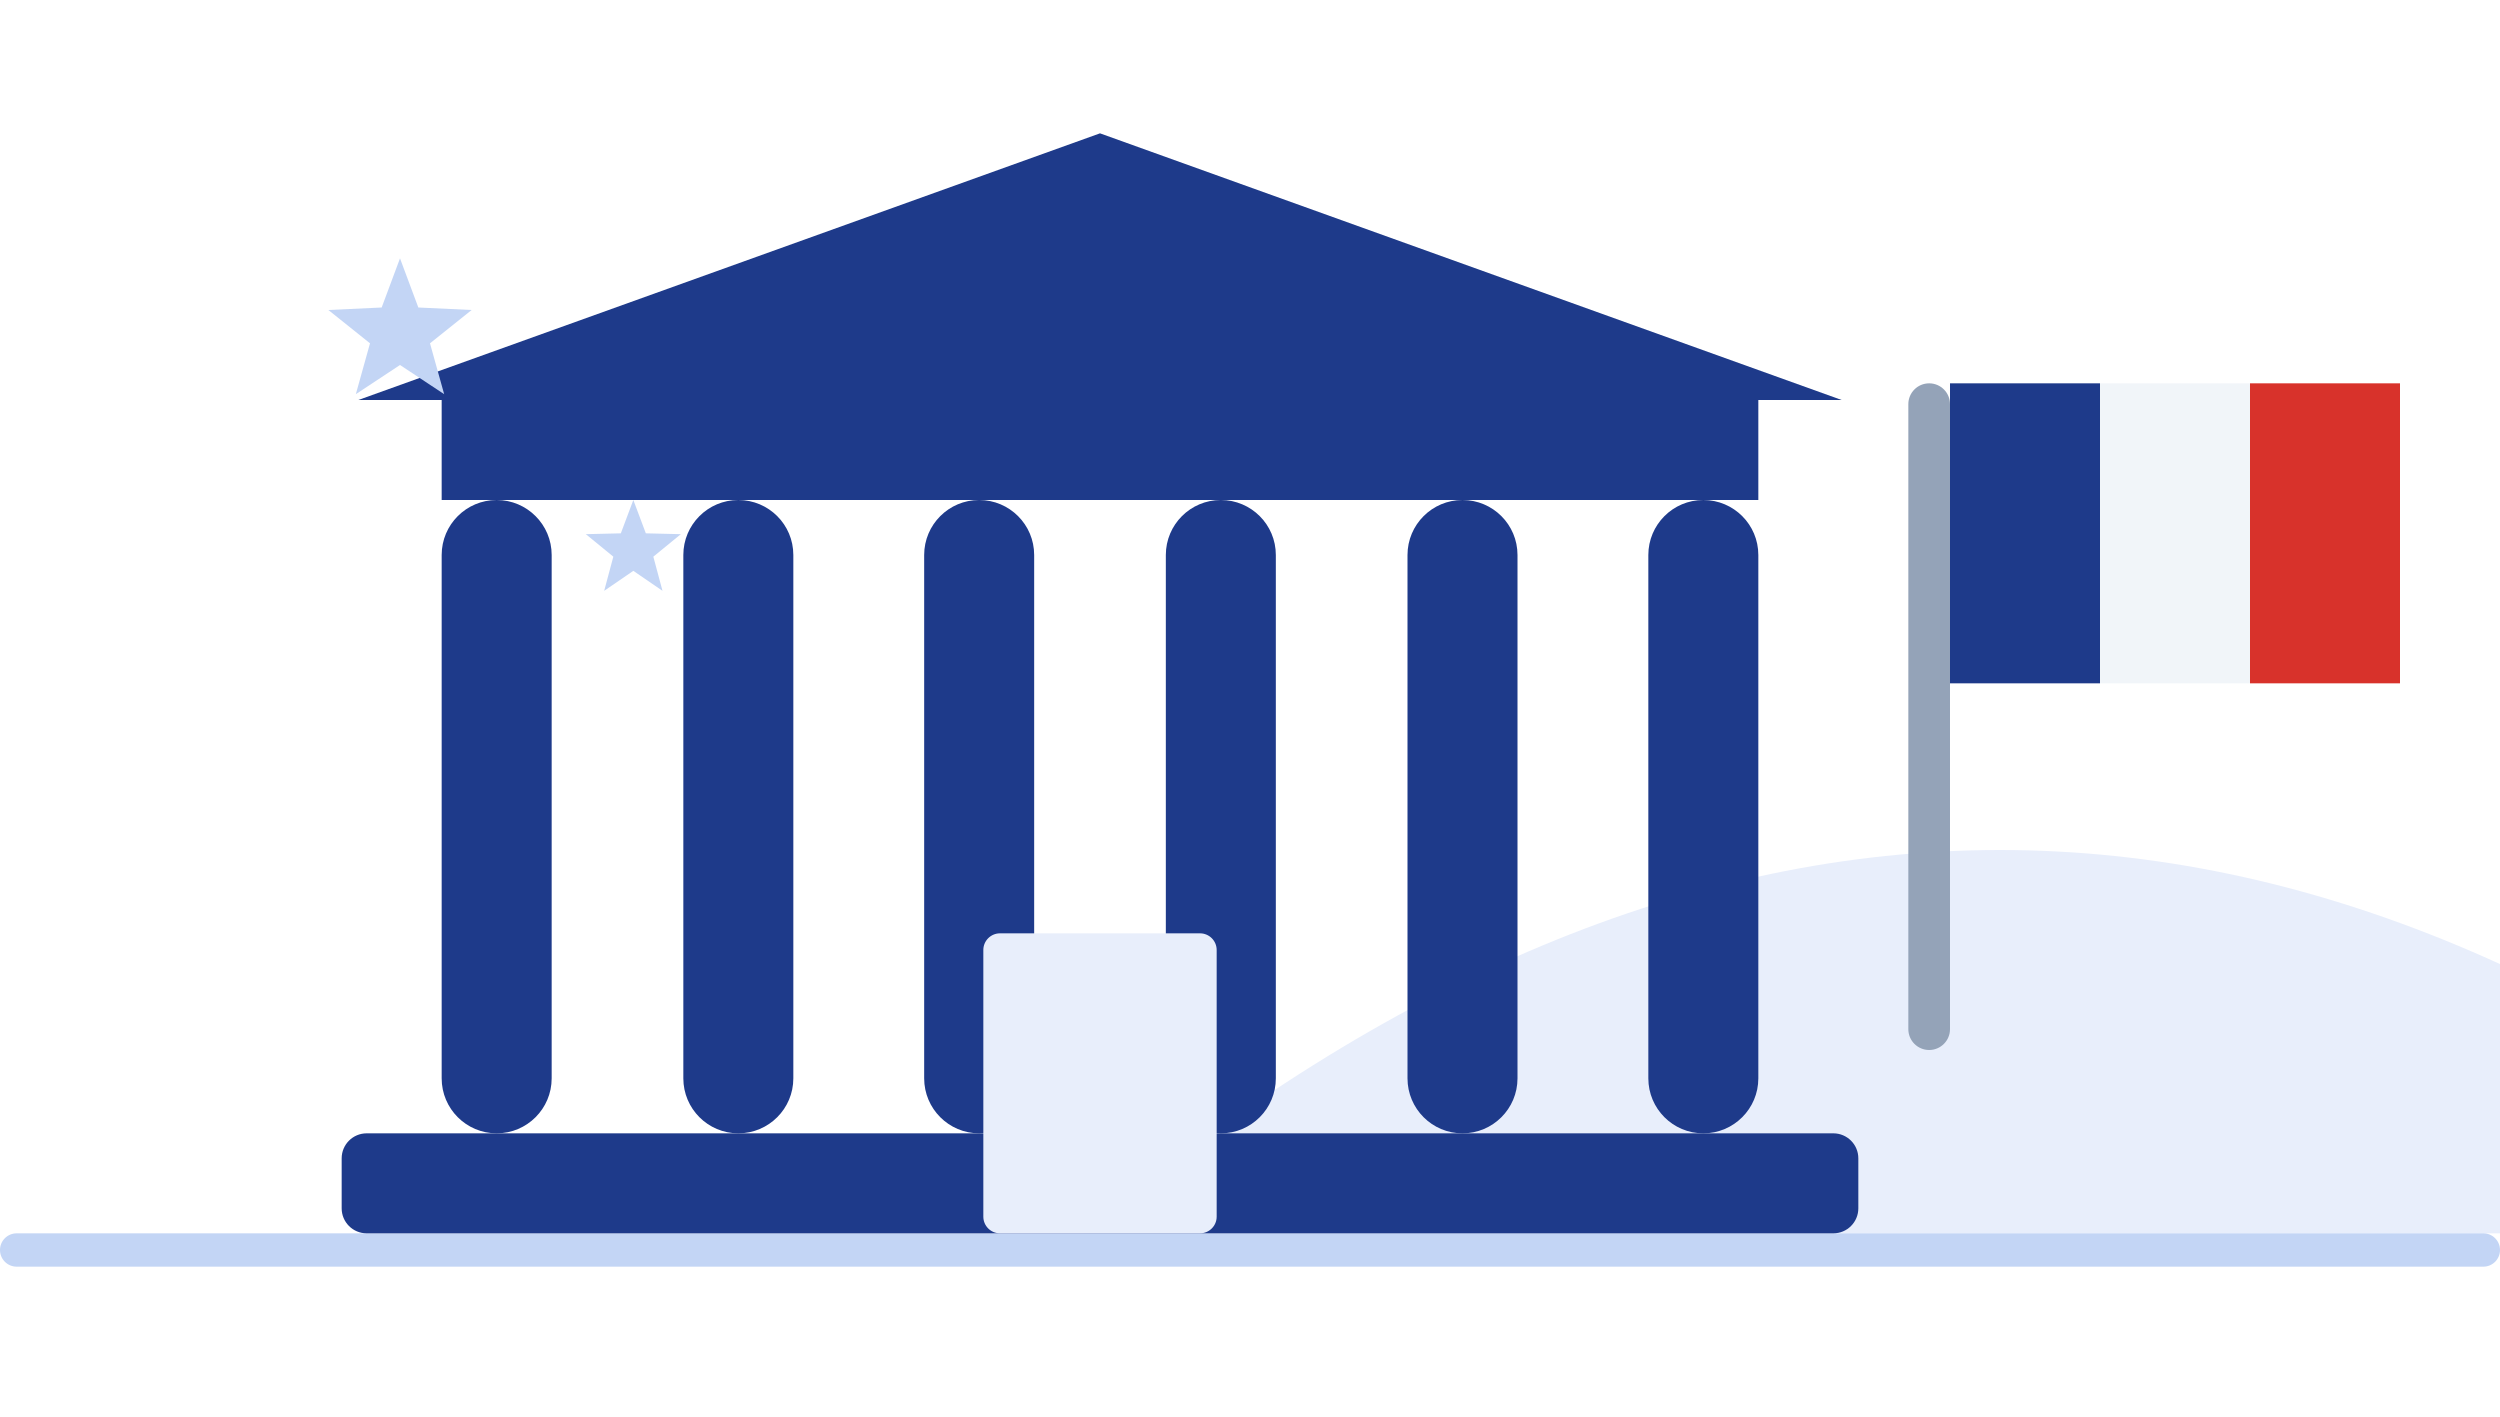
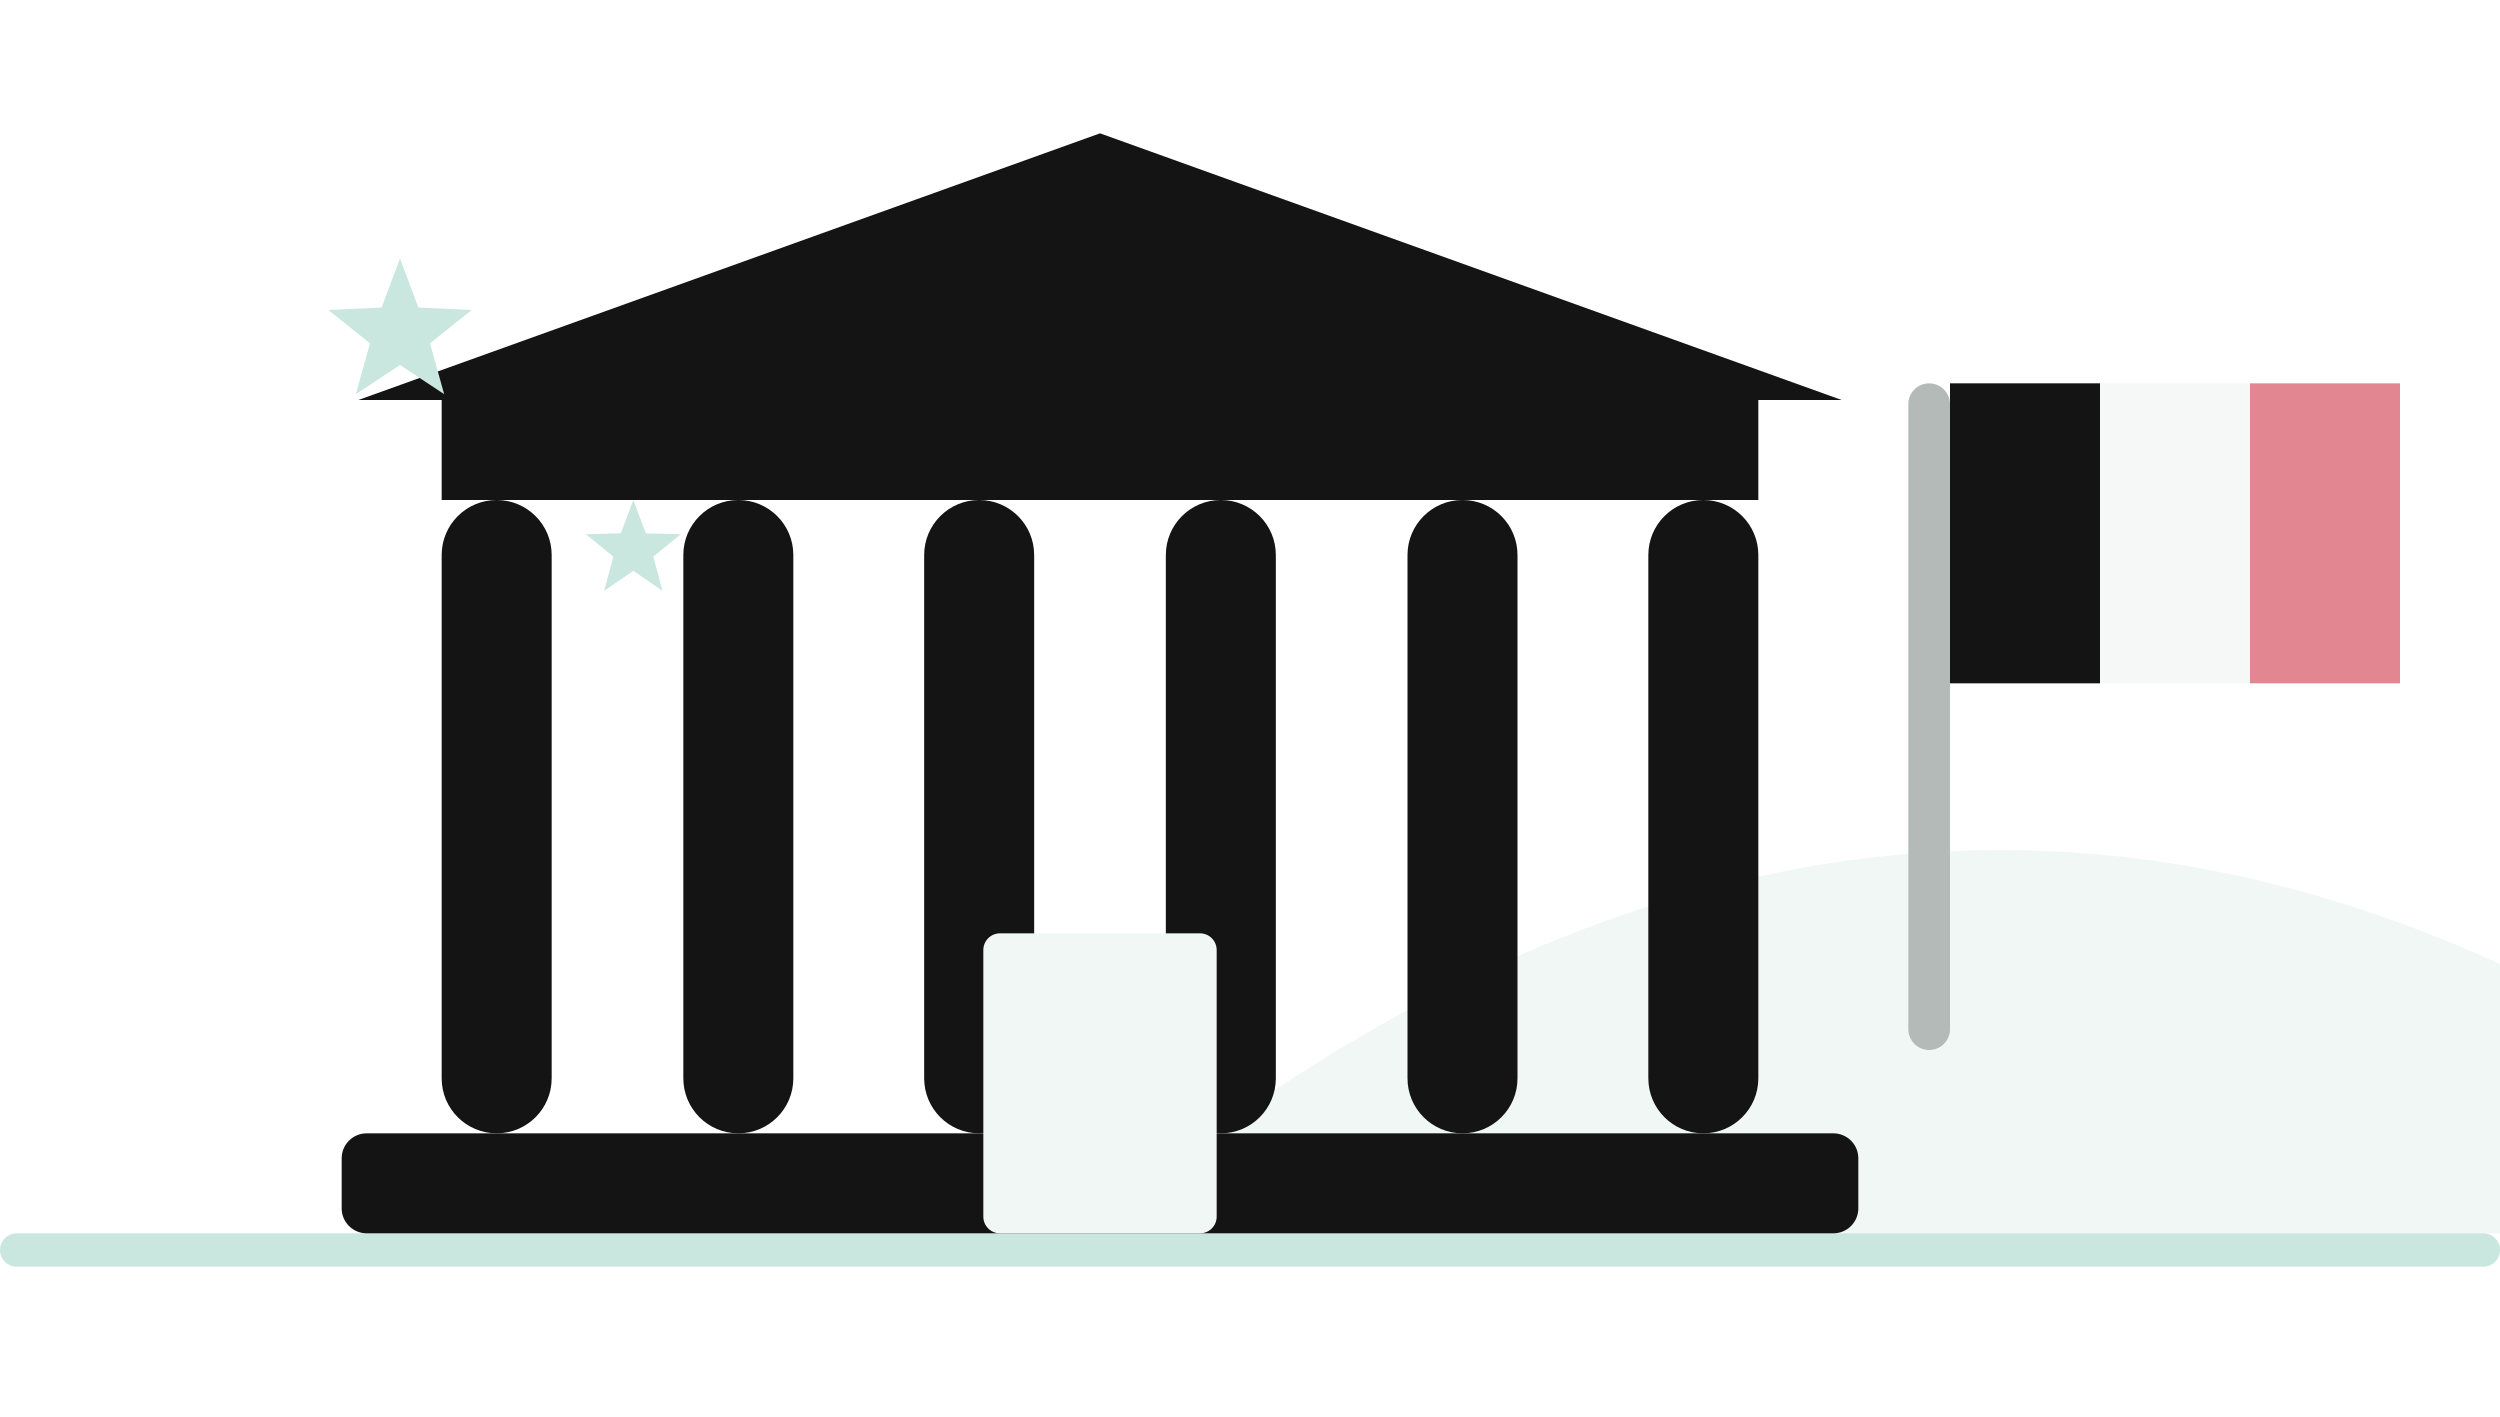
<svg xmlns="http://www.w3.org/2000/svg" viewBox="0 0 300 170" width="300" height="170" fill="none" role="img" aria-hidden="true">
-   <path d="M130 148 Q 240 56 350 148Z" fill="#e8eefb" />
-   <rect x="0" y="148" width="300" height="4" rx="2" fill="#c3d5f5" />
-   <path d="M43 48 l89 -32 l89 32Z" fill="#1e3a8a" />
-   <rect x="53" y="48" width="158" height="12" fill="#1e3a8a" />
-   <rect x="53.0" y="60" width="13.2" height="76" rx="6.6" fill="#1e3a8a" />
-   <rect x="82.0" y="60" width="13.2" height="76" rx="6.6" fill="#1e3a8a" />
-   <rect x="110.9" y="60" width="13.2" height="76" rx="6.6" fill="#1e3a8a" />
-   <rect x="139.9" y="60" width="13.2" height="76" rx="6.6" fill="#1e3a8a" />
-   <rect x="168.9" y="60" width="13.2" height="76" rx="6.6" fill="#1e3a8a" />
-   <rect x="197.8" y="60" width="13.2" height="76" rx="6.6" fill="#1e3a8a" />
-   <rect x="41" y="136" width="182" height="12" rx="3" fill="#1e3a8a" />
-   <rect x="118" y="112" width="28" height="36" rx="2" fill="#e8eefb" />
+   <path d="M130 148 Q 240 56 350 148Z" fill="#F0F7F5" />
+   <rect x="0" y="148" width="300" height="4" rx="2" fill="#C9E7DF" />
+   <path d="M43 48 l89 -32 l89 32Z" fill="#141414" />
+   <rect x="53" y="48" width="158" height="12" fill="#141414" />
+   <rect x="53.0" y="60" width="13.2" height="76" rx="6.6" fill="#141414" />
+   <rect x="82.0" y="60" width="13.2" height="76" rx="6.6" fill="#141414" />
+   <rect x="110.9" y="60" width="13.2" height="76" rx="6.6" fill="#141414" />
+   <rect x="139.9" y="60" width="13.2" height="76" rx="6.6" fill="#141414" />
+   <rect x="168.9" y="60" width="13.2" height="76" rx="6.6" fill="#141414" />
+   <rect x="197.8" y="60" width="13.2" height="76" rx="6.6" fill="#141414" />
+   <rect x="41" y="136" width="182" height="12" rx="3" fill="#141414" />
+   <rect x="118" y="112" width="28" height="36" rx="2" fill="#F0F7F5" />
  <g transform="translate(232 52)">
-     <rect x="-3" y="-6" width="5" height="80" rx="2.5" fill="#94a3b8" />
-     <rect x="2" y="-6" width="18" height="36" fill="#1e3a8a" />
-     <rect x="20" y="-6" width="18" height="36" fill="#f1f5f9" />
-     <rect x="38" y="-6" width="18" height="36" fill="#d8322b" />
+     <rect x="-3" y="-6" width="5" height="80" rx="2.5" fill="#B4BAB8" />
+     <rect x="2" y="-6" width="18" height="36" fill="#141414" />
+     <rect x="20" y="-6" width="18" height="36" fill="#F6F7F7" />
+     <rect x="38" y="-6" width="18" height="36" fill="#E28792" />
  </g>
-   <polygon points="48.0,31.0 50.2,36.9 56.6,37.2 51.6,41.2 53.3,47.3 48.0,43.8 42.7,47.3 44.4,41.2 39.4,37.2 45.8,36.9" fill="#c3d5f5" />
-   <polygon points="76.0,60.0 77.5,64.0 81.7,64.1 78.4,66.8 79.5,70.9 76.0,68.5 72.5,70.9 73.6,66.8 70.3,64.1 74.5,64.0" fill="#c3d5f5" />
+   <polygon points="48.0,31.0 50.2,36.9 56.6,37.2 51.6,41.2 53.3,47.3 48.0,43.8 42.7,47.3 44.4,41.2 39.4,37.2 45.8,36.9" fill="#C9E7DF" />
+   <polygon points="76.0,60.0 77.5,64.0 81.7,64.1 78.4,66.8 79.5,70.9 76.0,68.5 72.5,70.9 73.6,66.8 70.3,64.1 74.5,64.0" fill="#C9E7DF" />
</svg>
